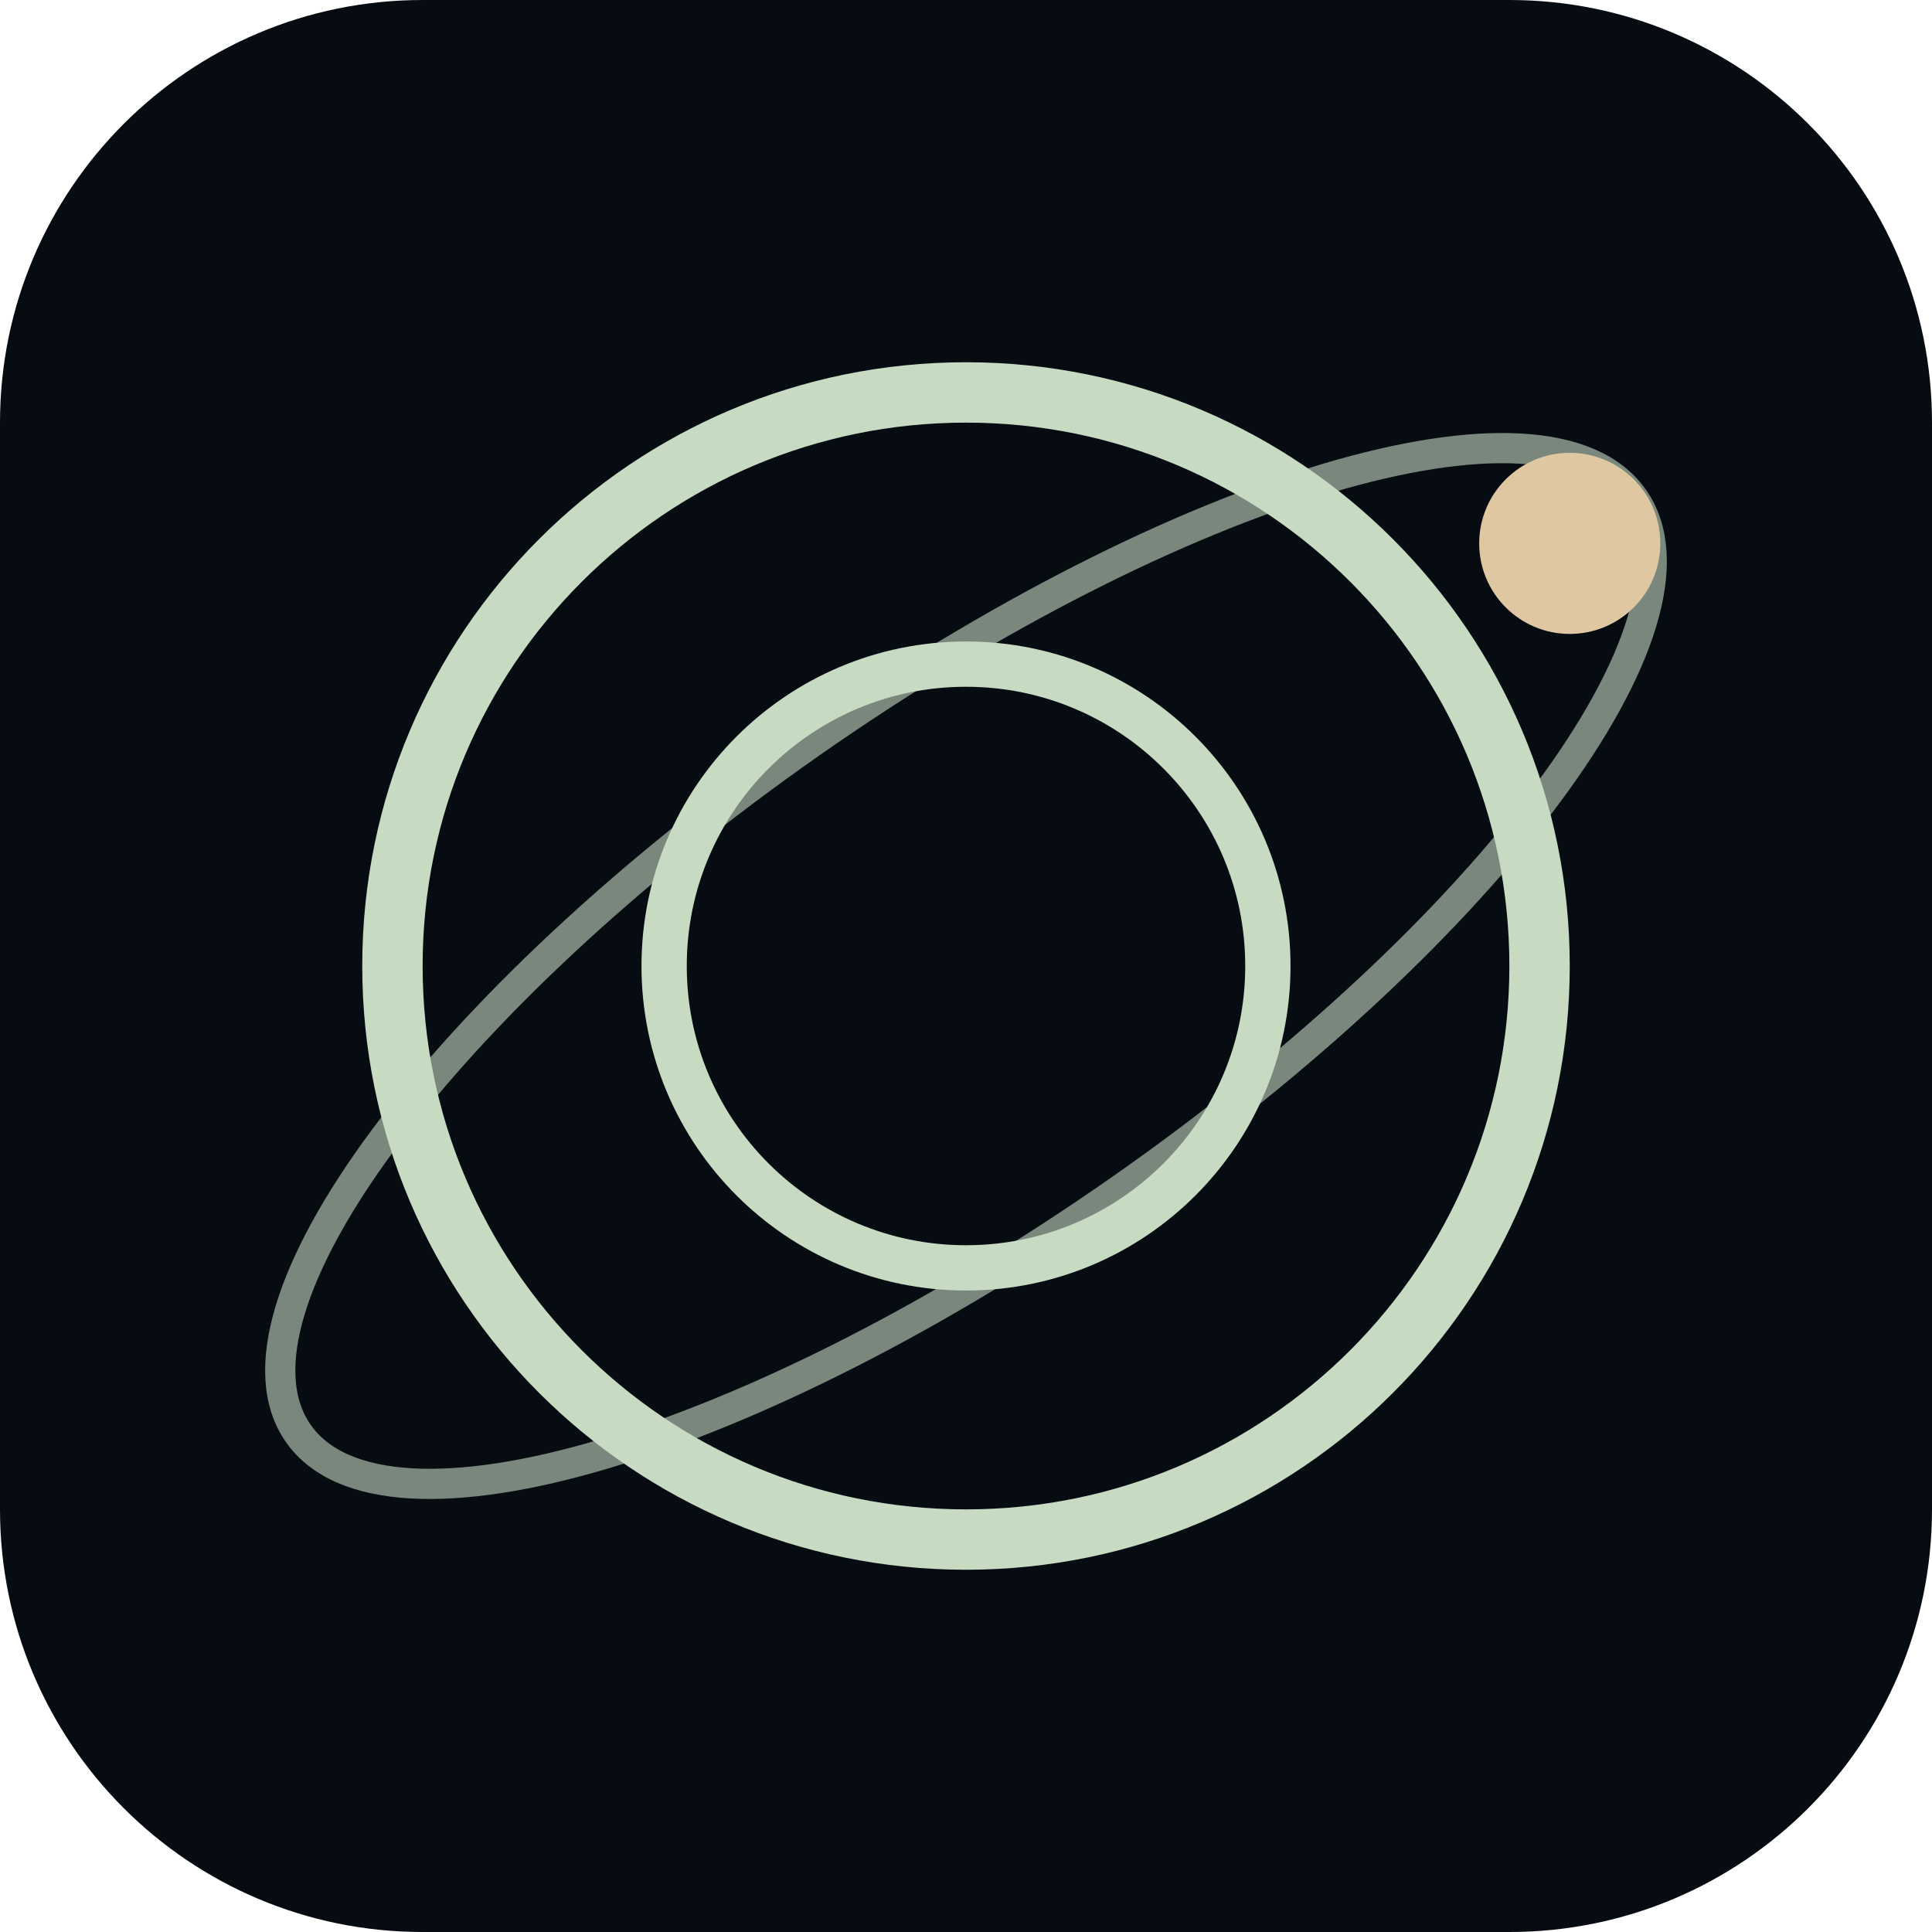
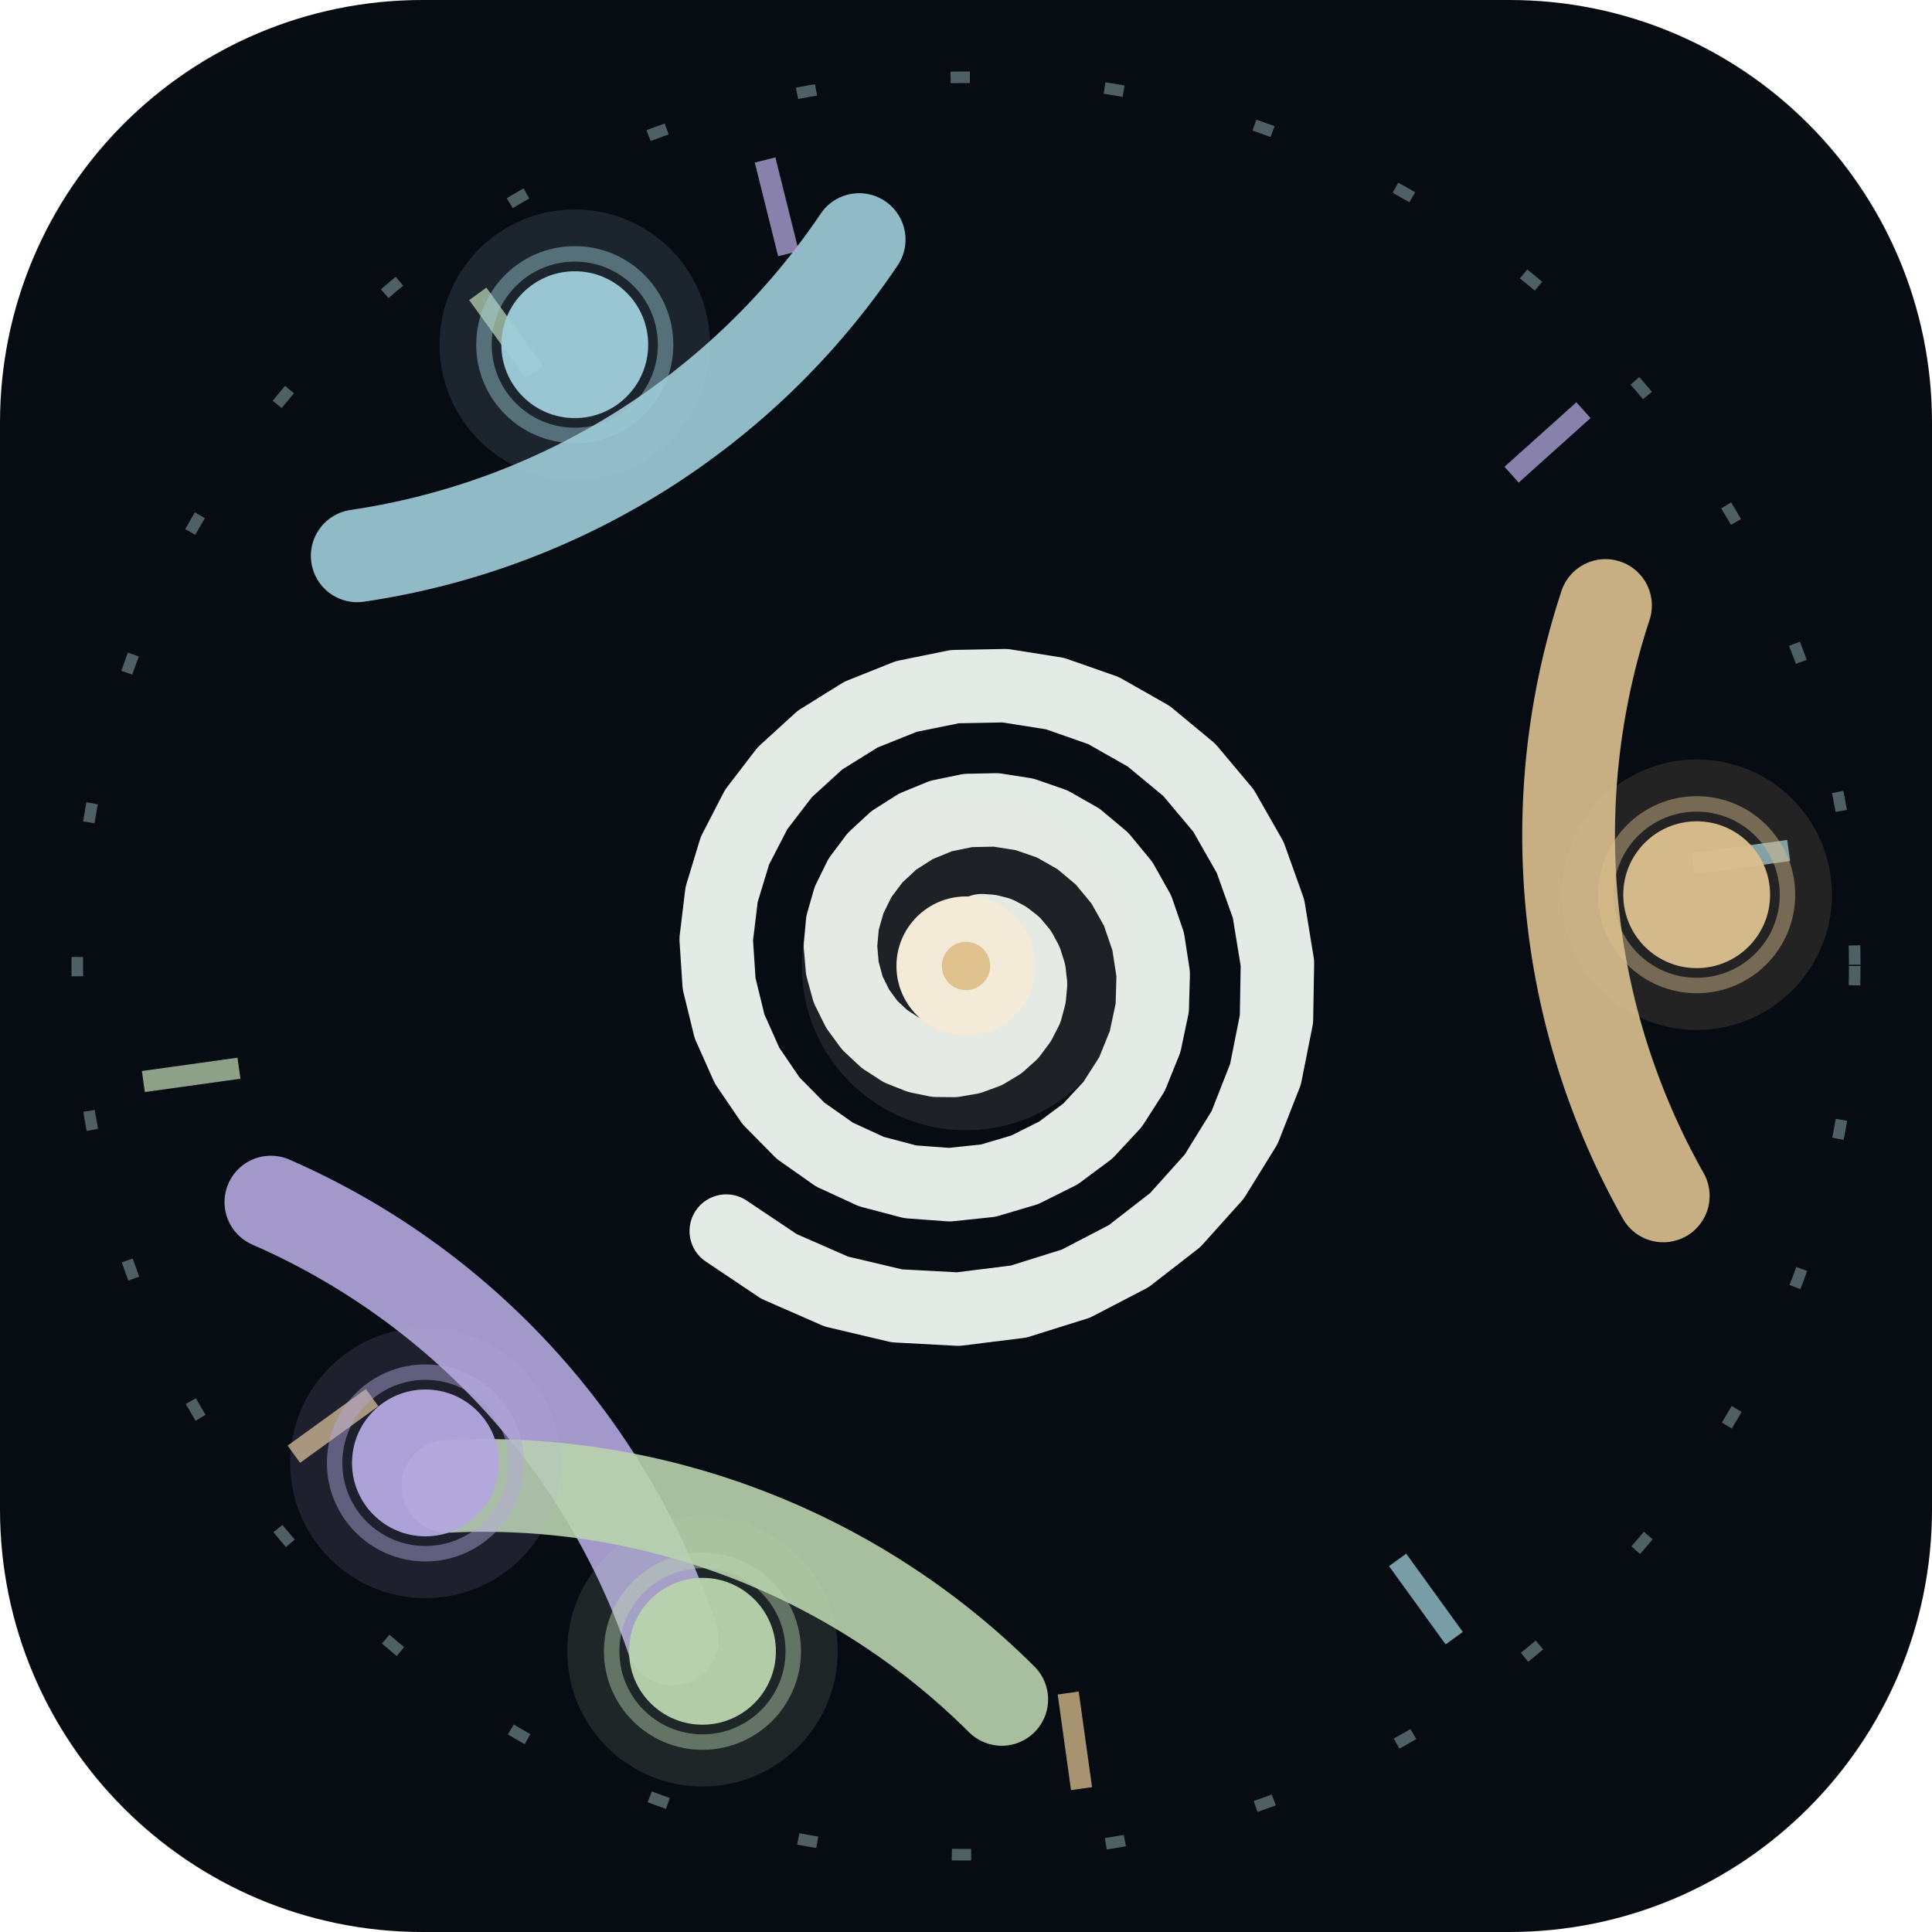
<svg xmlns="http://www.w3.org/2000/svg" viewBox="0 0 64 64">
  <rect width="64" height="64" rx="14" fill="#070b12" />
-   <g fill="none" stroke="#c7dbc3">
-     <circle cx="32" cy="32" r="19" stroke-width="2" />
-     <circle cx="32" cy="32" r="10" stroke-width="1.5" />
-     <ellipse cx="32" cy="32" rx="27" ry="9" transform="rotate(-35 32 32)" stroke-width="1" opacity=".6" />
+   <g transform="translate(32 32) scale(0.64) translate(-50 -50)">
+     <g>
+       <path d="M 14.02 62.22 A 38 38 0 0 1 34.8 84.83" fill="none" stroke="#b3a8de" stroke-width="4.8" stroke-linecap="round" opacity=".9" />
+       <path d="M 44.47 12.4 A 38 38 0 0 1 18.49 28.77" fill="none" stroke="#9ecdd8" stroke-width="4.8" stroke-linecap="round" opacity=".9" />
+       <path d="M 86.09 61.9 A 38 38 0 0 1 83.1 31.34" fill="none" stroke="#dcc08f" stroke-width="4.8" stroke-linecap="round" opacity=".9" />
+       <path d="M 23.19 76.93 A 38 38 0 0 1 51.85 87.96" fill="none" stroke="#b8d3ad" stroke-width="4.8" stroke-linecap="round" opacity=".9" />
+     </g>
+     <g opacity=".75">
+       <line x1="40.81" y1="13.13" x2="39.6" y2="8.28" stroke="#b3a8de" stroke-width="1.1" />
+       <line x1="78.24" y1="24.57" x2="81.96" y2="21.23" stroke="#b3a8de" stroke-width="1.1" />
+       <line x1="87.63" y1="44.71" x2="92.58" y2="44.02" stroke="#9ecdd8" stroke-width="1.1" />
+       <line x1="72.34" y1="80.74" x2="75.27" y2="84.79" stroke="#9ecdd8" stroke-width="1.1" />
+       <line x1="55.29" y1="87.63" x2="55.98" y2="92.58" stroke="#dcc08f" stroke-width="1.1" />
+       <line x1="19.26" y1="72.34" x2="15.21" y2="75.27" stroke="#dcc08f" stroke-width="1.1" />
+       <line x1="12.37" y1="55.29" x2="7.42" y2="55.98" stroke="#b8d3ad" stroke-width="1.1" />
+       <line x1="27.66" y1="19.26" x2="24.73" y2="15.21" stroke="#b8d3ad" stroke-width="1.1" />
+     </g>
+     <circle cx="50" cy="50" r="46" fill="none" stroke="#8ba5a7" stroke-width=".6" stroke-dasharray="1 7" opacity=".55" />
+     <polyline points="50.82 48.17 51.23 48.2 51.66 48.31 52.08 48.53 52.48 48.84 52.82 49.25 53.09 49.75 53.27 50.32 53.34 50.94 53.28 51.59 53.1 52.26 52.77 52.9 52.32 53.5 51.73 54.03 51.03 54.45 50.24 54.74 49.37 54.89 48.46 54.88 47.54 54.69 46.63 54.33 45.78 53.78 45.02 53.07 44.39 52.21 43.9 51.22 43.6 50.12 43.5 48.96 43.61 47.76 43.95 46.58 44.51 45.44 45.29 44.4 46.26 43.5 47.41 42.77 48.7 42.24 50.1 41.95 51.56 41.92 53.03 42.15 54.47 42.65 55.82 43.42 57.04 44.44 58.07 45.69 58.88 47.13 59.43 48.73 59.69 50.42 59.64 52.17 59.27 53.92 58.59 55.6 57.59 57.16 56.31 58.54 54.78 59.68 53.04 60.55 51.15 61.11 49.15 61.32 47.11 61.17 45.1 60.64 43.19 59.76 41.44 58.53 39.91 56.98 38.67 55.16 37.76 53.12 37.22 50.91 37.07 48.62 37.35 46.3 38.04 44.03 39.14 41.9 40.62 39.97 42.44 38.31 44.56 36.99 46.91 36.05 49.42 35.54 52.02 35.49 54.61 35.9 57.12 36.78 59.46 38.11 61.56 39.85 63.33 41.96 64.71 44.38 65.66 47.04 66.12 49.86 66.07 52.75 65.5 55.61 64.42 58.36 62.85 60.9 60.83 63.15 58.42 65.02 55.69 66.44 52.72 67.37 49.59 67.76 46.42 67.59 43.29 66.85 40.32 65.55 37.59 63.72" fill="none" stroke="#edf4ee" stroke-width="3.8" stroke-linecap="round" stroke-linejoin="round" opacity=".96" />
+     <circle cx="50" cy="50" r="8.5" fill="#f4ead8" opacity=".1" />
+     <circle cx="50" cy="50" r="3.6" fill="#f4ead8" />
+     <circle cx="50" cy="50" r="1.25" fill="#dfc28d" />
+     <circle cx="22.02" cy="75.72" r="7" fill="#b3a8de" opacity=".14" />
+     <circle cx="22.02" cy="75.72" r="3.8" fill="#b3a8de" opacity=".96" />
+     <circle cx="22.02" cy="75.72" r="4.7" fill="none" stroke="#b3a8de" stroke-width=".8" opacity=".45" />
+     <circle cx="29.75" cy="17.84" r="7" fill="#9ecdd8" opacity=".14" />
+     <circle cx="29.75" cy="17.84" r="3.8" fill="#9ecdd8" opacity=".96" />
+     <circle cx="29.75" cy="17.84" r="4.7" fill="none" stroke="#9ecdd8" stroke-width=".8" opacity=".45" />
+     <circle cx="87.82" cy="46.31" r="7" fill="#dcc08f" opacity=".14" />
+     <circle cx="87.82" cy="46.31" r="3.8" fill="#dcc08f" opacity=".96" />
+     <circle cx="87.82" cy="46.31" r="4.7" fill="none" stroke="#dcc08f" stroke-width=".8" opacity=".45" />
+     <circle cx="36.36" cy="85.47" r="7" fill="#b8d3ad" opacity=".14" />
+     <circle cx="36.36" cy="85.47" r="3.8" fill="#b8d3ad" opacity=".96" />
+     <circle cx="36.36" cy="85.47" r="4.7" fill="none" stroke="#b8d3ad" stroke-width=".8" opacity=".45" />
  </g>
-   <circle cx="52" cy="18" r="3" fill="#dfc8a1" />
</svg>
